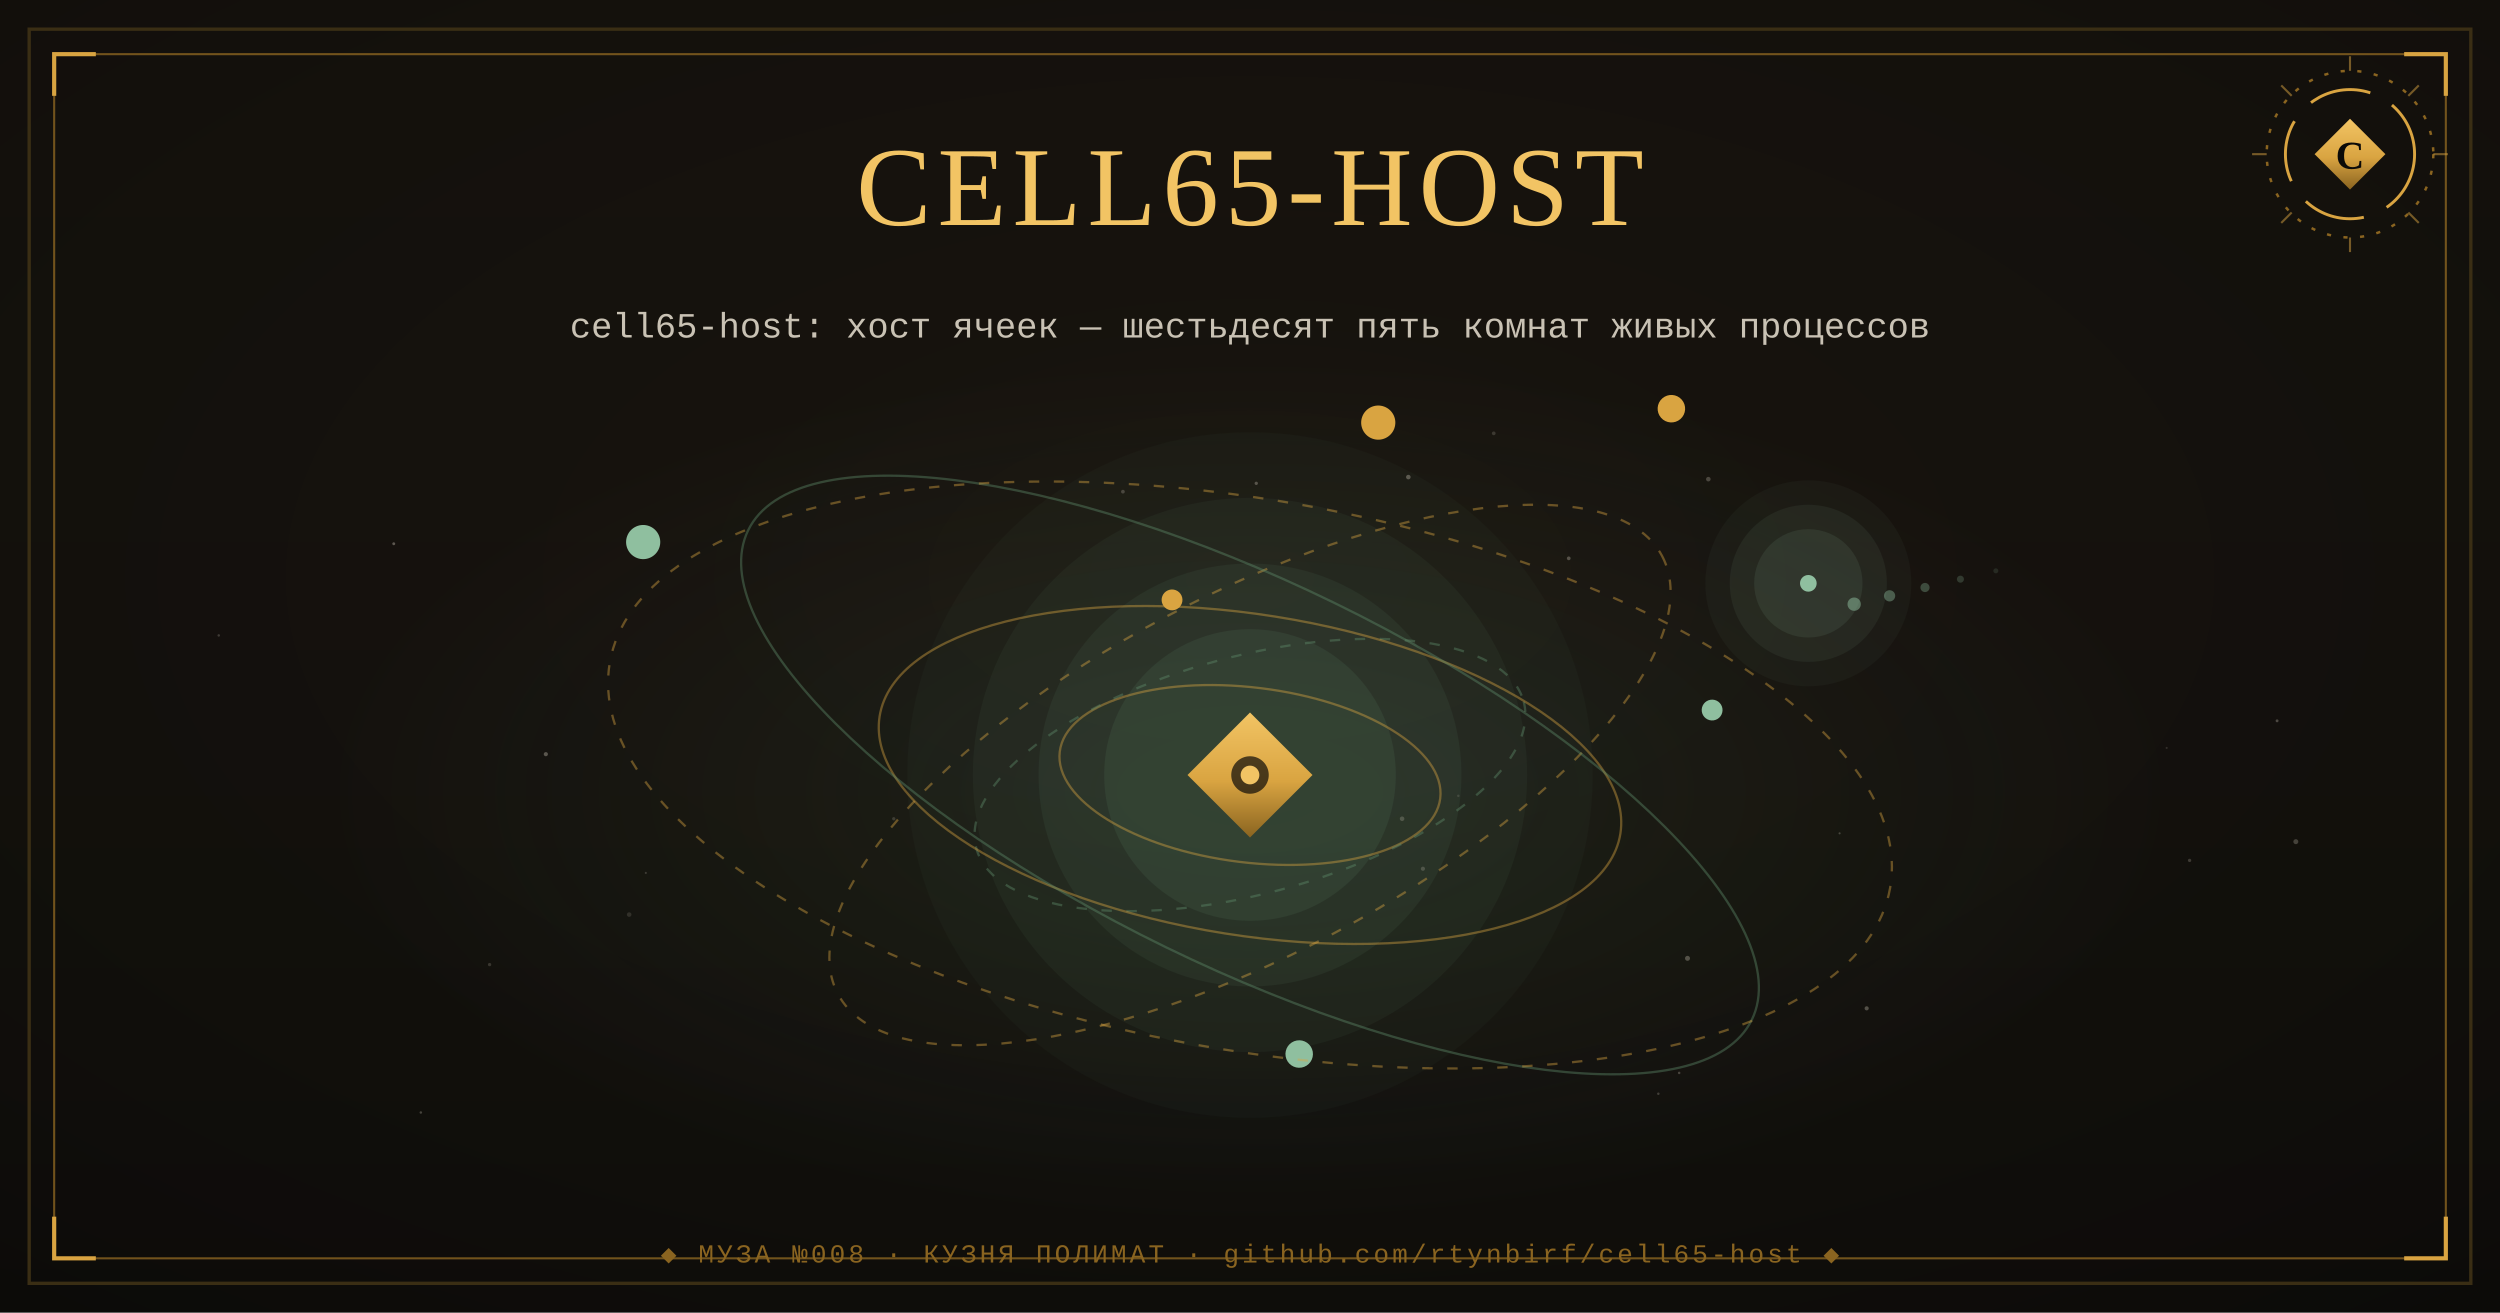
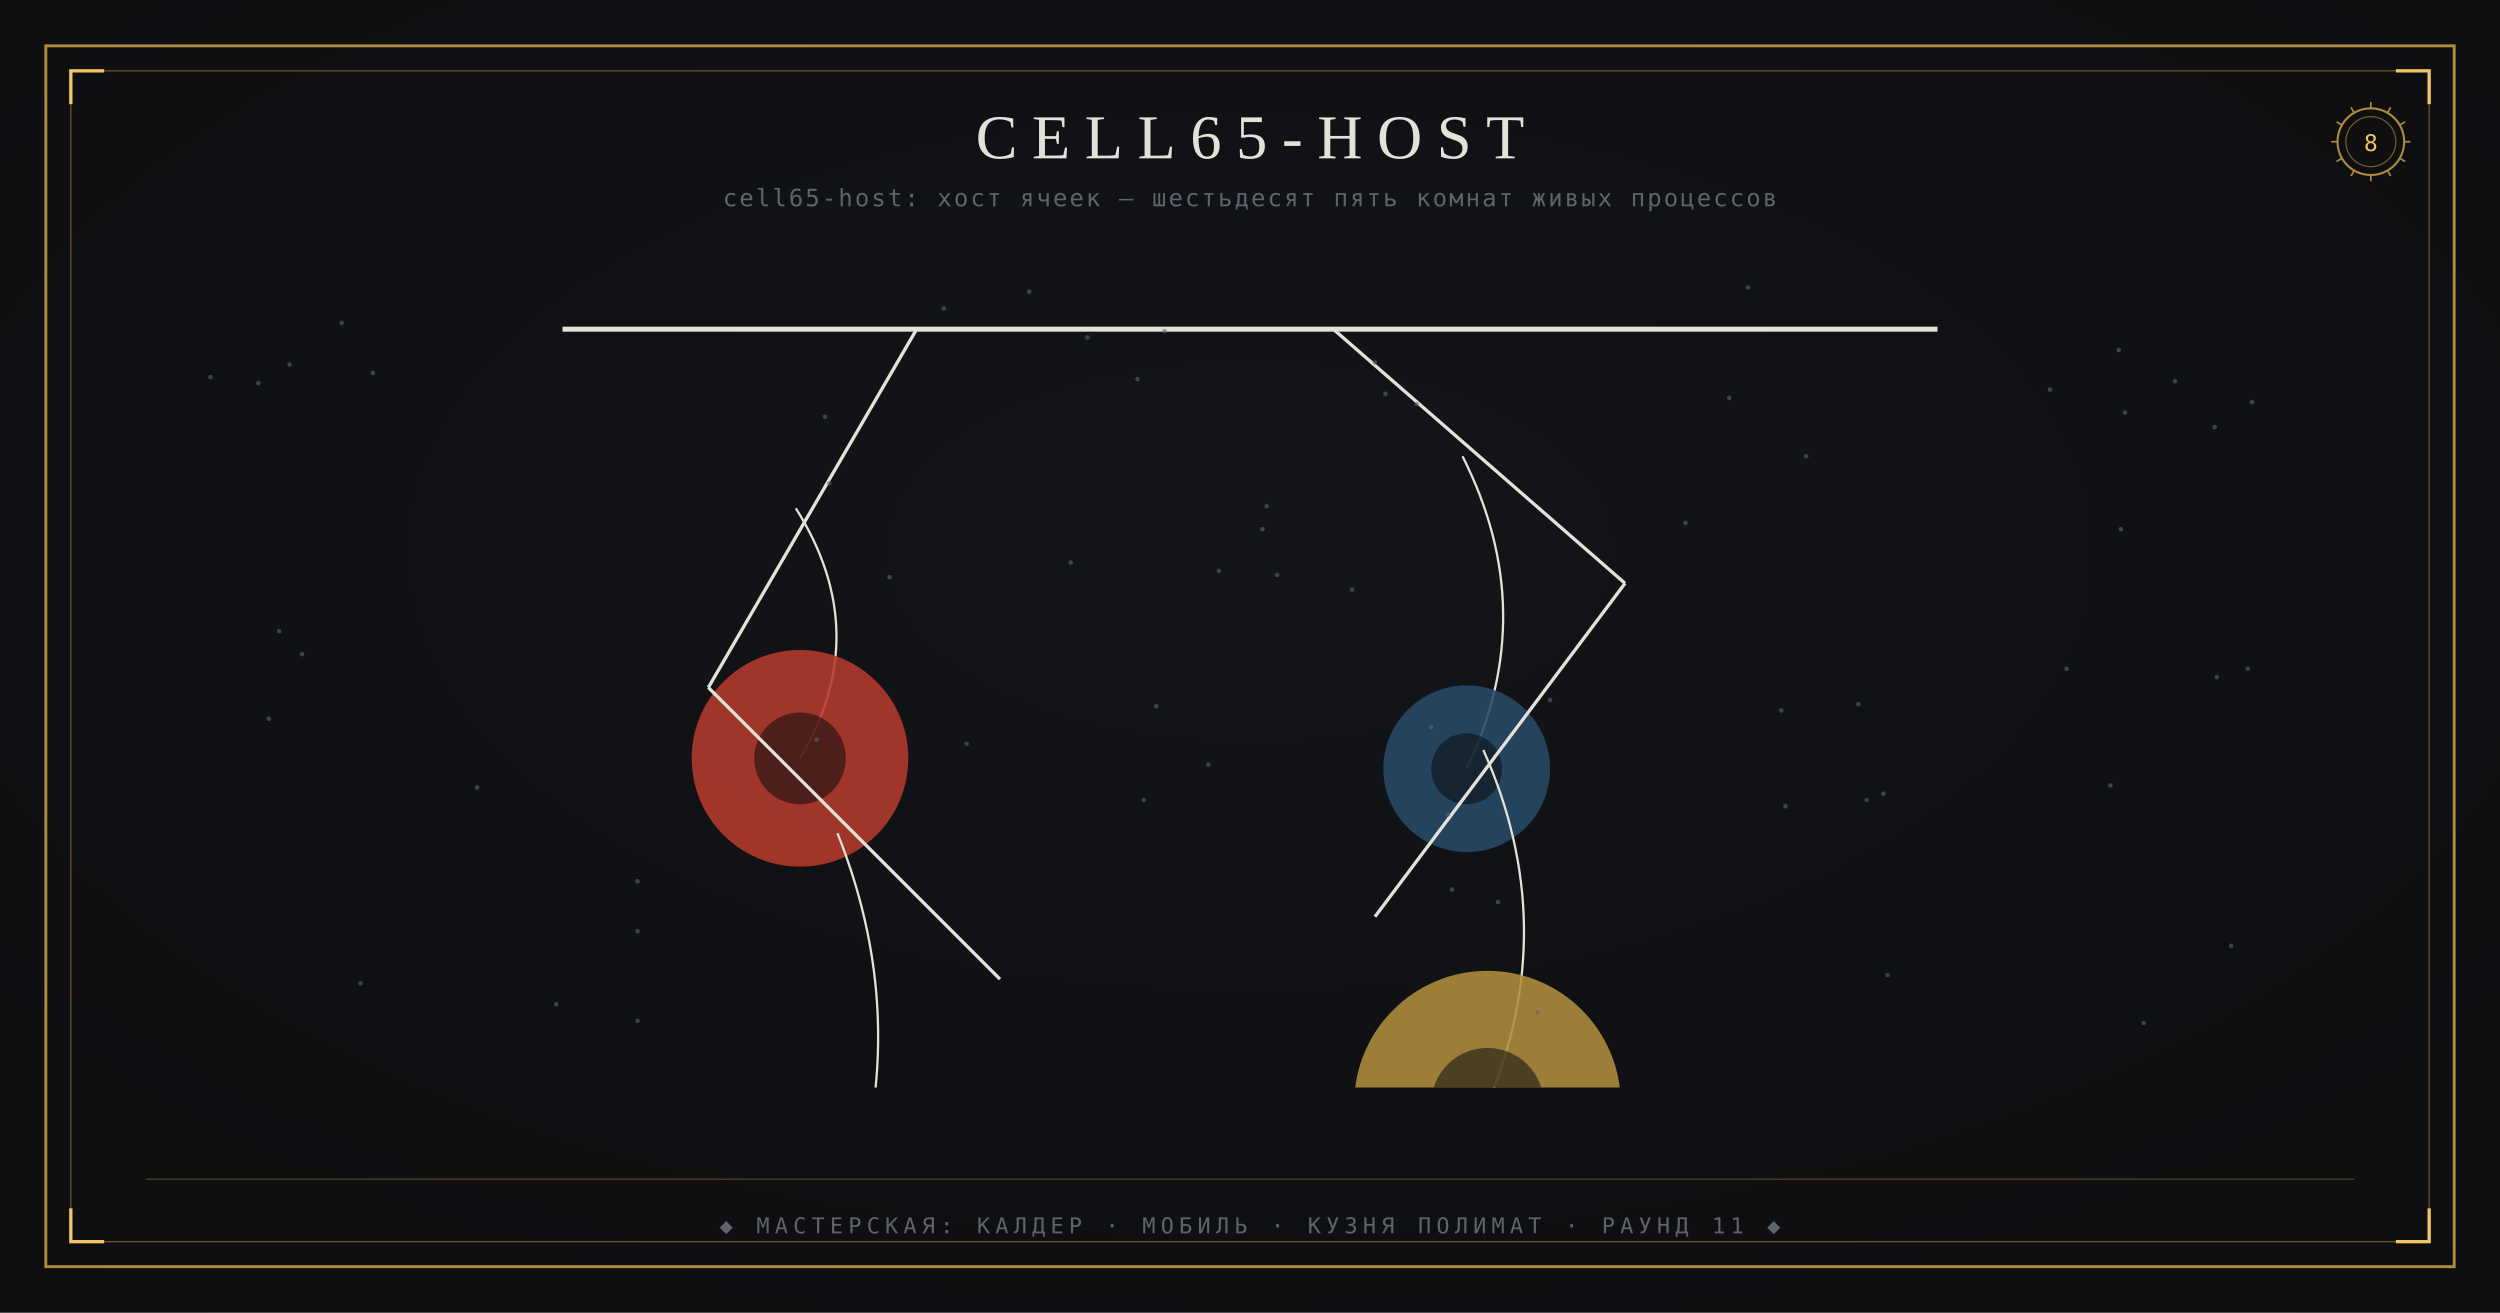
<svg xmlns="http://www.w3.org/2000/svg" viewBox="0 0 1200 630" width="1200" height="630">
-   <defs>
-     <linearGradient id="bg" x1="0" y1="0" x2="0" y2="1">
-       <stop offset="0" stop-color="#17120C" />
-       <stop offset="0.55" stop-color="#12100C" />
-       <stop offset="1" stop-color="#0B0A08" />
-     </linearGradient>
-     <linearGradient id="gGold" x1="0" y1="0" x2="0" y2="1">
-       <stop offset="0" stop-color="#F2C464" />
-       <stop offset="0.55" stop-color="#D9A441" />
-       <stop offset="1" stop-color="#8A6420" />
-     </linearGradient>
-     <linearGradient id="gGoldX" x1="0" y1="0" x2="1" y2="0">
-       <stop offset="0" stop-color="#8A6420" stop-opacity="0" />
-       <stop offset="0.5" stop-color="#F2C464" />
-       <stop offset="1" stop-color="#8A6420" stop-opacity="0" />
-     </linearGradient>
-     <radialGradient id="gVig" cx="0.5" cy="0.44" r="0.85">
-       <stop offset="0" stop-color="#1C1610" />
-       <stop offset="0.6" stop-color="#12100C" />
-       <stop offset="1" stop-color="#0B0A08" />
-     </radialGradient>
-     <radialGradient id="gMood" cx="0.5" cy="0.5" r="0.5">
-       <stop offset="0" stop-color="#5E8B6A" stop-opacity="0.13" />
-       <stop offset="1" stop-color="#5E8B6A" stop-opacity="0" />
-     </radialGradient>
-   </defs>
-   <rect width="1200" height="630" fill="url(#bg)" />
-   <rect width="1200" height="630" fill="url(#gVig)" opacity="0.6" />
-   <rect x="150" y="170" width="900" height="420" fill="url(#gMood)" />
-   <rect x="14" y="14" width="1172" height="602" fill="none" stroke="#3A2E14" stroke-width="1.6" />
-   <rect x="26" y="26" width="1148" height="578" fill="none" stroke="#8A6420" stroke-width="1" opacity="0.8" />
-   <path d="M 26 46 V 26 H 46" stroke="#D9A441" stroke-width="2" fill="none" />
-   <path d="M 1154 26 H 1174 V 46" stroke="#D9A441" stroke-width="2" fill="none" />
-   <path d="M 1174 584 V 604 H 1154" stroke="#D9A441" stroke-width="2" fill="none" />
-   <path d="M 46 604 H 26 V 584" stroke="#D9A441" stroke-width="2" fill="none" />
-   <text x="600" y="108" text-anchor="middle" font-family="Georgia, 'Times New Roman', serif" font-size="54" fill="#F2C464" letter-spacing="3">CELL65-HOST</text>
-   <line x1="240" y1="132" x2="960" y2="132" stroke="url(#gGoldX)" stroke-width="2" />
-   <text x="600" y="162" text-anchor="middle" font-family="'Courier New', monospace" font-size="17" fill="#C9C2B4">cell65-host: хост ячеек — шестьдесят пять комнат живых процессов</text>
-   <circle cx="600.0" cy="372.0" r="164.5" fill="#5E8B6A" opacity="0.045" />
-   <circle cx="600.0" cy="372.0" r="133.0" fill="#5E8B6A" opacity="0.075" />
-   <circle cx="600.0" cy="372.0" r="101.5" fill="#5E8B6A" opacity="0.105" />
-   <circle cx="600.0" cy="372.0" r="70.0" fill="#5E8B6A" opacity="0.135" />
-   <g transform="rotate(7 600 372)">
-     <ellipse cx="600" cy="372" rx="92" ry="42" fill="none" stroke="#D9A441" stroke-width="1.1" opacity="0.42" />
-     <g transform="rotate(239 600 372)">
-       <circle cx="692" cy="372" r="5.0" fill="#D9A441">
-         <animateTransform attributeName="transform" type="rotate" from="0 600 372" to="360 600 372" dur="21s" repeatCount="indefinite" />
-       </circle>
+   <rect width="1200" height="630" fill="#0B0C0E" />
+   <radialGradient id="vig8" cx="0.5" cy="0.42" r="0.95">
+     <stop offset="0" stop-color="#14161A" />
+     <stop offset="1" stop-color="#0B0C0E" />
+   </radialGradient>
+   <rect width="1200" height="630" fill="url(#vig8)" opacity="0.9" />
+   <rect x="22" y="22" width="1156" height="586" fill="none" stroke="#B08D3E" stroke-width="1.4" />
+   <rect x="34" y="34" width="1132" height="562" fill="none" stroke="#B08D3E" stroke-width="0.6" opacity="0.55" />
+   <path d="M 34 50 L 34 34 L 50 34" fill="none" stroke="#F2C464" stroke-width="1.6" />
+   <path d="M 1166 50 L 1166 34 L 1150 34" fill="none" stroke="#F2C464" stroke-width="1.6" />
+   <path d="M 34 580 L 34 596 L 50 596" fill="none" stroke="#F2C464" stroke-width="1.6" />
+   <path d="M 1166 580 L 1166 596 L 1150 596" fill="none" stroke="#F2C464" stroke-width="1.6" />
+   <text x="600.0" y="76" text-anchor="middle" font-family="Georgia, 'Times New Roman', serif" font-size="30" fill="#E4E2D8" letter-spacing="7">CELL65-HOST</text>
+   <text x="600.0" y="99" text-anchor="middle" font-family="'Cascadia Mono', ui-monospace, Consolas, monospace" font-size="11.5" fill="#5E646C" letter-spacing="1">cell65-host: хост ячеек — шестьдесят пять комнат живых процессов</text>
+   <g transform="translate(1138,68)">
+     <circle r="16" fill="none" stroke="#B08D3E" stroke-width="1" />
+     <circle r="12" fill="none" stroke="#B08D3E" stroke-width="0.6" opacity="0.6" />
+     <text y="4.5" text-anchor="middle" font-family="'Cascadia Mono', ui-monospace, Consolas, monospace" font-size="11" fill="#F2C464">8</text>
+     <g stroke="#B08D3E" stroke-width="0.8">
+       <line x1="0" y1="-19" x2="0" y2="-16" transform="rotate(0)" />
+       <line x1="0" y1="-19" x2="0" y2="-16" transform="rotate(30)" />
+       <line x1="0" y1="-19" x2="0" y2="-16" transform="rotate(60)" />
+       <line x1="0" y1="-19" x2="0" y2="-16" transform="rotate(90)" />
+       <line x1="0" y1="-19" x2="0" y2="-16" transform="rotate(120)" />
+       <line x1="0" y1="-19" x2="0" y2="-16" transform="rotate(150)" />
+       <line x1="0" y1="-19" x2="0" y2="-16" transform="rotate(180)" />
+       <line x1="0" y1="-19" x2="0" y2="-16" transform="rotate(210)" />
+       <line x1="0" y1="-19" x2="0" y2="-16" transform="rotate(240)" />
+       <line x1="0" y1="-19" x2="0" y2="-16" transform="rotate(270)" />
+       <line x1="0" y1="-19" x2="0" y2="-16" transform="rotate(300)" />
+       <line x1="0" y1="-19" x2="0" y2="-16" transform="rotate(330)" />
    </g>
  </g>
-   <g transform="rotate(-15 600 372)">
-     <ellipse cx="600" cy="372" rx="136" ry="57" fill="none" stroke="#5E8B6A" stroke-width="1.1" opacity="0.42" stroke-dasharray="5 7" />
-     <g transform="rotate(95 600 372)">
-       <circle cx="736" cy="372" r="6.6" fill="#8FBF9F">
-         <animateTransform attributeName="transform" type="rotate" from="0 600 372" to="360 600 372" dur="23s" repeatCount="indefinite" />
-       </circle>
-     </g>
+   <line x1="70" y1="566" x2="1130" y2="566" stroke="#B08D3E" stroke-width="0.5" opacity="0.5" />
+   <text x="600.0" y="592" text-anchor="middle" font-family="'Cascadia Mono', ui-monospace, Consolas, monospace" font-size="10.5" fill="#5E646C" letter-spacing="2.5">◆ МАСТЕРСКАЯ: КАЛДЕР · МОБИЛЬ · КУЗНЯ ПОЛИМАТ · РАУНД 11 ◆</text>
+   <clipPath id="clip8">
+     <rect x="70" y="118" width="1060" height="404" />
+   </clipPath>
+   <g clip-path="url(#clip8)">
+     <line x1="270.0" y1="158" x2="930.0" y2="158" stroke="#E4E2D8" stroke-width="2.4" />
+     <line x1="440.0" y1="158" x2="340.0" y2="330.0" stroke="#E4E2D8" stroke-width="1.6" />
+     <path d="M 382.0 244.0 Q 420.0 304.0 384.0 364.0" fill="none" stroke="#E4E2D8" stroke-width="1.1" />
+     <circle cx="384.0" cy="364" r="52" fill="#B33A2B" opacity="0.88" />
+     <circle cx="384.0" cy="364" r="22" fill="#0B0C0E" opacity="0.55" />
+     <line x1="640.0" y1="158" x2="780.0" y2="280.0" stroke="#E4E2D8" stroke-width="1.6" />
+     <path d="M 702.0 219.0 Q 740.0 294.0 704.0 369.0" fill="none" stroke="#E4E2D8" stroke-width="1.1" />
+     <circle cx="704.0" cy="369" r="40" fill="#274A66" opacity="0.88" />
+     <circle cx="704.0" cy="369" r="17" fill="#0B0C0E" opacity="0.55" />
+     <line x1="780.0" y1="280.0" x2="660.0" y2="440.0" stroke="#E4E2D8" stroke-width="1.6" />
+     <path d="M 712.0 360.0 Q 750.0 445.0 714.0 530.0" fill="none" stroke="#E4E2D8" stroke-width="1.1" />
+     <circle cx="714.0" cy="530" r="64" fill="#B08D3E" opacity="0.88" />
+     <circle cx="714.0" cy="530" r="27" fill="#0B0C0E" opacity="0.55" />
+     <line x1="340.0" y1="330.0" x2="480.0" y2="470.0" stroke="#E4E2D8" stroke-width="1.6" />
+     <path d="M 402.0 400.0 Q 440.0 495.0 404.0 590.0" fill="none" stroke="#E4E2D8" stroke-width="1.1" />
+     <circle cx="404.0" cy="590" r="30" fill="#F2C464" opacity="0.88" />
+     <circle cx="404.0" cy="590" r="13" fill="#0B0C0E" opacity="0.55" />
+     <circle cx="229" cy="378" r="1.1" fill="#5E646C" opacity="0.6" />
+     <circle cx="559" cy="159" r="1.1" fill="#5E646C" opacity="0.6" />
+     <circle cx="546" cy="182" r="1.1" fill="#5E646C" opacity="0.6" />
+     <circle cx="134" cy="303" r="1.1" fill="#5E646C" opacity="0.6" />
+     <circle cx="719" cy="433" r="1.1" fill="#5E646C" opacity="0.6" />
+     <circle cx="101" cy="181" r="1.1" fill="#5E646C" opacity="0.6" />
+     <circle cx="306" cy="490" r="1.1" fill="#5E646C" opacity="0.6" />
+     <circle cx="396" cy="200" r="1.1" fill="#5E646C" opacity="0.6" />
+     <circle cx="580" cy="367" r="1.1" fill="#5E646C" opacity="0.6" />
+     <circle cx="179" cy="179" r="1.1" fill="#5E646C" opacity="0.6" />
+     <circle cx="904" cy="381" r="1.1" fill="#5E646C" opacity="0.6" />
+     <circle cx="660" cy="174" r="1.1" fill="#5E646C" opacity="0.6" />
+     <circle cx="267" cy="482" r="1.1" fill="#5E646C" opacity="0.6" />
+     <circle cx="744" cy="336" r="1.1" fill="#5E646C" opacity="0.6" />
+     <circle cx="992" cy="321" r="1.1" fill="#5E646C" opacity="0.6" />
+     <circle cx="1020" cy="198" r="1.1" fill="#5E646C" opacity="0.6" />
+     <circle cx="892" cy="338" r="1.1" fill="#5E646C" opacity="0.6" />
+     <circle cx="1018" cy="254" r="1.1" fill="#5E646C" opacity="0.6" />
+     <circle cx="1017" cy="168" r="1.1" fill="#5E646C" opacity="0.6" />
+     <circle cx="606" cy="254" r="1.1" fill="#5E646C" opacity="0.6" />
+     <circle cx="139" cy="175" r="1.1" fill="#5E646C" opacity="0.6" />
+     <circle cx="855" cy="341" r="1.1" fill="#5E646C" opacity="0.6" />
+     <circle cx="173" cy="472" r="1.1" fill="#5E646C" opacity="0.6" />
+     <circle cx="680" cy="194" r="1.1" fill="#5E646C" opacity="0.6" />
+     <circle cx="687" cy="349" r="1.1" fill="#5E646C" opacity="0.6" />
+     <circle cx="124" cy="184" r="1.1" fill="#5E646C" opacity="0.6" />
+     <circle cx="906" cy="468" r="1.1" fill="#5E646C" opacity="0.6" />
+     <circle cx="896" cy="384" r="1.1" fill="#5E646C" opacity="0.6" />
+     <circle cx="164" cy="155" r="1.1" fill="#5E646C" opacity="0.6" />
+     <circle cx="145" cy="314" r="1.1" fill="#5E646C" opacity="0.6" />
+     <circle cx="809" cy="251" r="1.1" fill="#5E646C" opacity="0.6" />
+     <circle cx="398" cy="232" r="1.1" fill="#5E646C" opacity="0.6" />
+     <circle cx="427" cy="277" r="1.1" fill="#5E646C" opacity="0.6" />
+     <circle cx="857" cy="387" r="1.1" fill="#5E646C" opacity="0.6" />
+     <circle cx="695" cy="391" r="1.1" fill="#5E646C" opacity="0.6" />
+     <circle cx="867" cy="219" r="1.1" fill="#5E646C" opacity="0.6" />
+     <circle cx="514" cy="270" r="1.1" fill="#5E646C" opacity="0.6" />
+     <circle cx="984" cy="187" r="1.1" fill="#5E646C" opacity="0.6" />
+     <circle cx="1044" cy="183" r="1.1" fill="#5E646C" opacity="0.6" />
+     <circle cx="608" cy="243" r="1.1" fill="#5E646C" opacity="0.6" />
+     <circle cx="306" cy="447" r="1.1" fill="#5E646C" opacity="0.6" />
+     <circle cx="665" cy="189" r="1.1" fill="#5E646C" opacity="0.6" />
+     <circle cx="555" cy="339" r="1.1" fill="#5E646C" opacity="0.6" />
+     <circle cx="830" cy="191" r="1.1" fill="#5E646C" opacity="0.6" />
+     <circle cx="1071" cy="454" r="1.1" fill="#5E646C" opacity="0.6" />
+     <circle cx="129" cy="345" r="1.1" fill="#5E646C" opacity="0.6" />
+     <circle cx="1063" cy="205" r="1.1" fill="#5E646C" opacity="0.6" />
+     <circle cx="1013" cy="377" r="1.1" fill="#5E646C" opacity="0.6" />
+     <circle cx="697" cy="427" r="1.1" fill="#5E646C" opacity="0.6" />
+     <circle cx="613" cy="276" r="1.1" fill="#5E646C" opacity="0.6" />
+     <circle cx="1064" cy="325" r="1.1" fill="#5E646C" opacity="0.6" />
+     <circle cx="738" cy="486" r="1.1" fill="#5E646C" opacity="0.6" />
+     <circle cx="1029" cy="491" r="1.1" fill="#5E646C" opacity="0.6" />
+     <circle cx="306" cy="423" r="1.1" fill="#5E646C" opacity="0.6" />
+     <circle cx="549" cy="384" r="1.1" fill="#5E646C" opacity="0.6" />
+     <circle cx="522" cy="162" r="1.1" fill="#5E646C" opacity="0.6" />
+     <circle cx="392" cy="355" r="1.1" fill="#5E646C" opacity="0.6" />
+     <circle cx="649" cy="283" r="1.1" fill="#5E646C" opacity="0.6" />
+     <circle cx="839" cy="138" r="1.1" fill="#5E646C" opacity="0.6" />
+     <circle cx="494" cy="140" r="1.1" fill="#5E646C" opacity="0.6" />
+     <circle cx="453" cy="148" r="1.1" fill="#5E646C" opacity="0.6" />
+     <circle cx="585" cy="274" r="1.1" fill="#5E646C" opacity="0.6" />
+     <circle cx="1081" cy="193" r="1.1" fill="#5E646C" opacity="0.6" />
+     <circle cx="1079" cy="321" r="1.1" fill="#5E646C" opacity="0.6" />
+     <circle cx="464" cy="357" r="1.1" fill="#5E646C" opacity="0.6" />
  </g>
-   <g transform="rotate(9 600 372)">
-     <ellipse cx="600" cy="372" rx="180" ry="77" fill="none" stroke="#D9A441" stroke-width="1.1" opacity="0.42" />
-     <g transform="rotate(281 600 372)">
-       <circle cx="780" cy="372" r="8.2" fill="#D9A441">
-         <animateTransform attributeName="transform" type="rotate" from="0 600 372" to="360 600 372" dur="24s" repeatCount="indefinite" />
-       </circle>
-     </g>
-   </g>
-   <g transform="rotate(-28 600 372)">
-     <ellipse cx="600" cy="372" rx="224" ry="86" fill="none" stroke="#D9A441" stroke-width="1.1" opacity="0.42" stroke-dasharray="5 7" />
-     <g transform="rotate(20 600 372)">
-       <circle cx="824" cy="372" r="5.0" fill="#8FBF9F">
-         <animateTransform attributeName="transform" type="rotate" from="0 600 372" to="360 600 372" dur="26s" repeatCount="indefinite" />
-       </circle>
-     </g>
-   </g>
-   <g transform="rotate(26 600 372)">
-     <ellipse cx="600" cy="372" rx="268" ry="92" fill="none" stroke="#5E8B6A" stroke-width="1.1" opacity="0.42" />
-     <g transform="rotate(293 600 372)">
-       <circle cx="868" cy="372" r="6.6" fill="#D9A441">
-         <animateTransform attributeName="transform" type="rotate" from="0 600 372" to="360 600 372" dur="21s" repeatCount="indefinite" />
-       </circle>
-     </g>
-   </g>
-   <g transform="rotate(10 600 372)">
-     <ellipse cx="600" cy="372" rx="312" ry="132" fill="none" stroke="#D9A441" stroke-width="1.1" opacity="0.42" stroke-dasharray="5 7" />
-     <g transform="rotate(191 600 372)">
-       <circle cx="912" cy="372" r="8.2" fill="#8FBF9F">
-         <animateTransform attributeName="transform" type="rotate" from="0 600 372" to="360 600 372" dur="24s" repeatCount="indefinite" />
-       </circle>
-     </g>
-   </g>
-   <path d="M 600 342 L 630 372 L 600 402 L 570 372 Z" fill="url(#gGold)" />
-   <circle cx="600" cy="372" r="9" fill="#0B0A08" opacity="0.7" />
-   <circle cx="600" cy="372" r="4.5" fill="#F2C464" />
-   <circle cx="868.0" cy="280.0" r="49.4" fill="#8FBF9F" opacity="0.045" />
-   <circle cx="868.0" cy="280.0" r="37.7" fill="#8FBF9F" opacity="0.075" />
-   <circle cx="868.0" cy="280.0" r="26.0" fill="#8FBF9F" opacity="0.105" />
-   <circle cx="868" cy="280" r="4" fill="#8FBF9F" />
-   <circle cx="890" cy="290" r="3.2" fill="#8FBF9F" opacity="0.50" />
-   <circle cx="907" cy="286" r="2.7" fill="#8FBF9F" opacity="0.41" />
-   <circle cx="924" cy="282" r="2.2" fill="#8FBF9F" opacity="0.32" />
-   <circle cx="941" cy="278" r="1.7" fill="#8FBF9F" opacity="0.23" />
-   <circle cx="958" cy="274" r="1.2" fill="#8FBF9F" opacity="0.14" />
-   <circle cx="673" cy="393" r="1.1" fill="#C9C2B4" opacity="0.25" />
-   <circle cx="806" cy="515" r="0.6" fill="#C9C2B4" opacity="0.29" />
-   <circle cx="896" cy="484" r="1.0" fill="#C9C2B4" opacity="0.35" />
-   <circle cx="310" cy="419" r="0.5" fill="#C9C2B4" opacity="0.23" />
-   <circle cx="676" cy="229" r="1.1" fill="#C9C2B4" opacity="0.37" />
-   <circle cx="202" cy="534" r="0.6" fill="#C9C2B4" opacity="0.29" />
-   <circle cx="820" cy="230" r="1.1" fill="#C9C2B4" opacity="0.29" />
-   <circle cx="429" cy="393" r="0.8" fill="#C9C2B4" opacity="0.20" />
-   <circle cx="1051" cy="413" r="0.8" fill="#C9C2B4" opacity="0.24" />
-   <circle cx="810" cy="460" r="1.2" fill="#C9C2B4" opacity="0.34" />
-   <circle cx="883" cy="400" r="0.5" fill="#C9C2B4" opacity="0.28" />
-   <circle cx="539" cy="236" r="0.9" fill="#C9C2B4" opacity="0.26" />
-   <circle cx="796" cy="525" r="0.6" fill="#C9C2B4" opacity="0.25" />
-   <circle cx="105" cy="305" r="0.6" fill="#C9C2B4" opacity="0.24" />
-   <circle cx="189" cy="261" r="0.7" fill="#C9C2B4" opacity="0.40" />
-   <circle cx="753" cy="268" r="0.9" fill="#C9C2B4" opacity="0.34" />
-   <circle cx="1040" cy="359" r="0.5" fill="#C9C2B4" opacity="0.17" />
-   <circle cx="717" cy="208" r="0.9" fill="#C9C2B4" opacity="0.20" />
-   <circle cx="262" cy="362" r="1.0" fill="#C9C2B4" opacity="0.38" />
-   <circle cx="302" cy="439" r="1.1" fill="#C9C2B4" opacity="0.16" />
-   <circle cx="235" cy="463" r="0.8" fill="#C9C2B4" opacity="0.21" />
-   <circle cx="683" cy="417" r="1.0" fill="#C9C2B4" opacity="0.24" />
-   <circle cx="603" cy="232" r="0.8" fill="#C9C2B4" opacity="0.34" />
-   <circle cx="700" cy="382" r="0.6" fill="#C9C2B4" opacity="0.16" />
-   <circle cx="1093" cy="346" r="0.7" fill="#C9C2B4" opacity="0.32" />
-   <circle cx="1102" cy="404" r="1.2" fill="#C9C2B4" opacity="0.28" />
-   <circle cx="1128" cy="74" r="40" fill="none" stroke="#8A6420" stroke-width="1.2" stroke-dasharray="2 6" />
-   <circle cx="1128" cy="74" r="31" fill="none" stroke="#D9A441" stroke-width="1.4" stroke-dasharray="30 12" />
-   <line x1="1128" y1="34" x2="1128" y2="27" stroke="#D9A441" stroke-width="1" opacity="0.5" />
-   <line x1="1156" y1="46" x2="1161" y2="41" stroke="#D9A441" stroke-width="1" opacity="0.5" />
-   <line x1="1168" y1="74" x2="1175" y2="74" stroke="#D9A441" stroke-width="1" opacity="0.5" />
-   <line x1="1156" y1="102" x2="1161" y2="107" stroke="#D9A441" stroke-width="1" opacity="0.5" />
-   <line x1="1128" y1="114" x2="1128" y2="121" stroke="#D9A441" stroke-width="1" opacity="0.5" />
-   <line x1="1100" y1="102" x2="1095" y2="107" stroke="#D9A441" stroke-width="1" opacity="0.5" />
-   <line x1="1088" y1="74" x2="1081" y2="74" stroke="#D9A441" stroke-width="1" opacity="0.5" />
-   <line x1="1100" y1="46" x2="1095" y2="41" stroke="#D9A441" stroke-width="1" opacity="0.5" />
-   <path d="M 1128 57 L 1145 74 L 1128 91 L 1111 74 Z" fill="url(#gGold)" />
-   <text x="1128" y="81" text-anchor="middle" font-family="Georgia, 'Times New Roman', serif" font-size="19" fill="#0B0A08" font-weight="bold">C</text>
-   <text x="600" y="606" text-anchor="middle" font-family="'Courier New', monospace" font-size="12.5" fill="#8A6420" letter-spacing="1.5">◆ МУЗА №008 · КУЗНЯ ПОЛИМАТ · github.com/rtynbirf/cell65-host ◆</text>
</svg>
